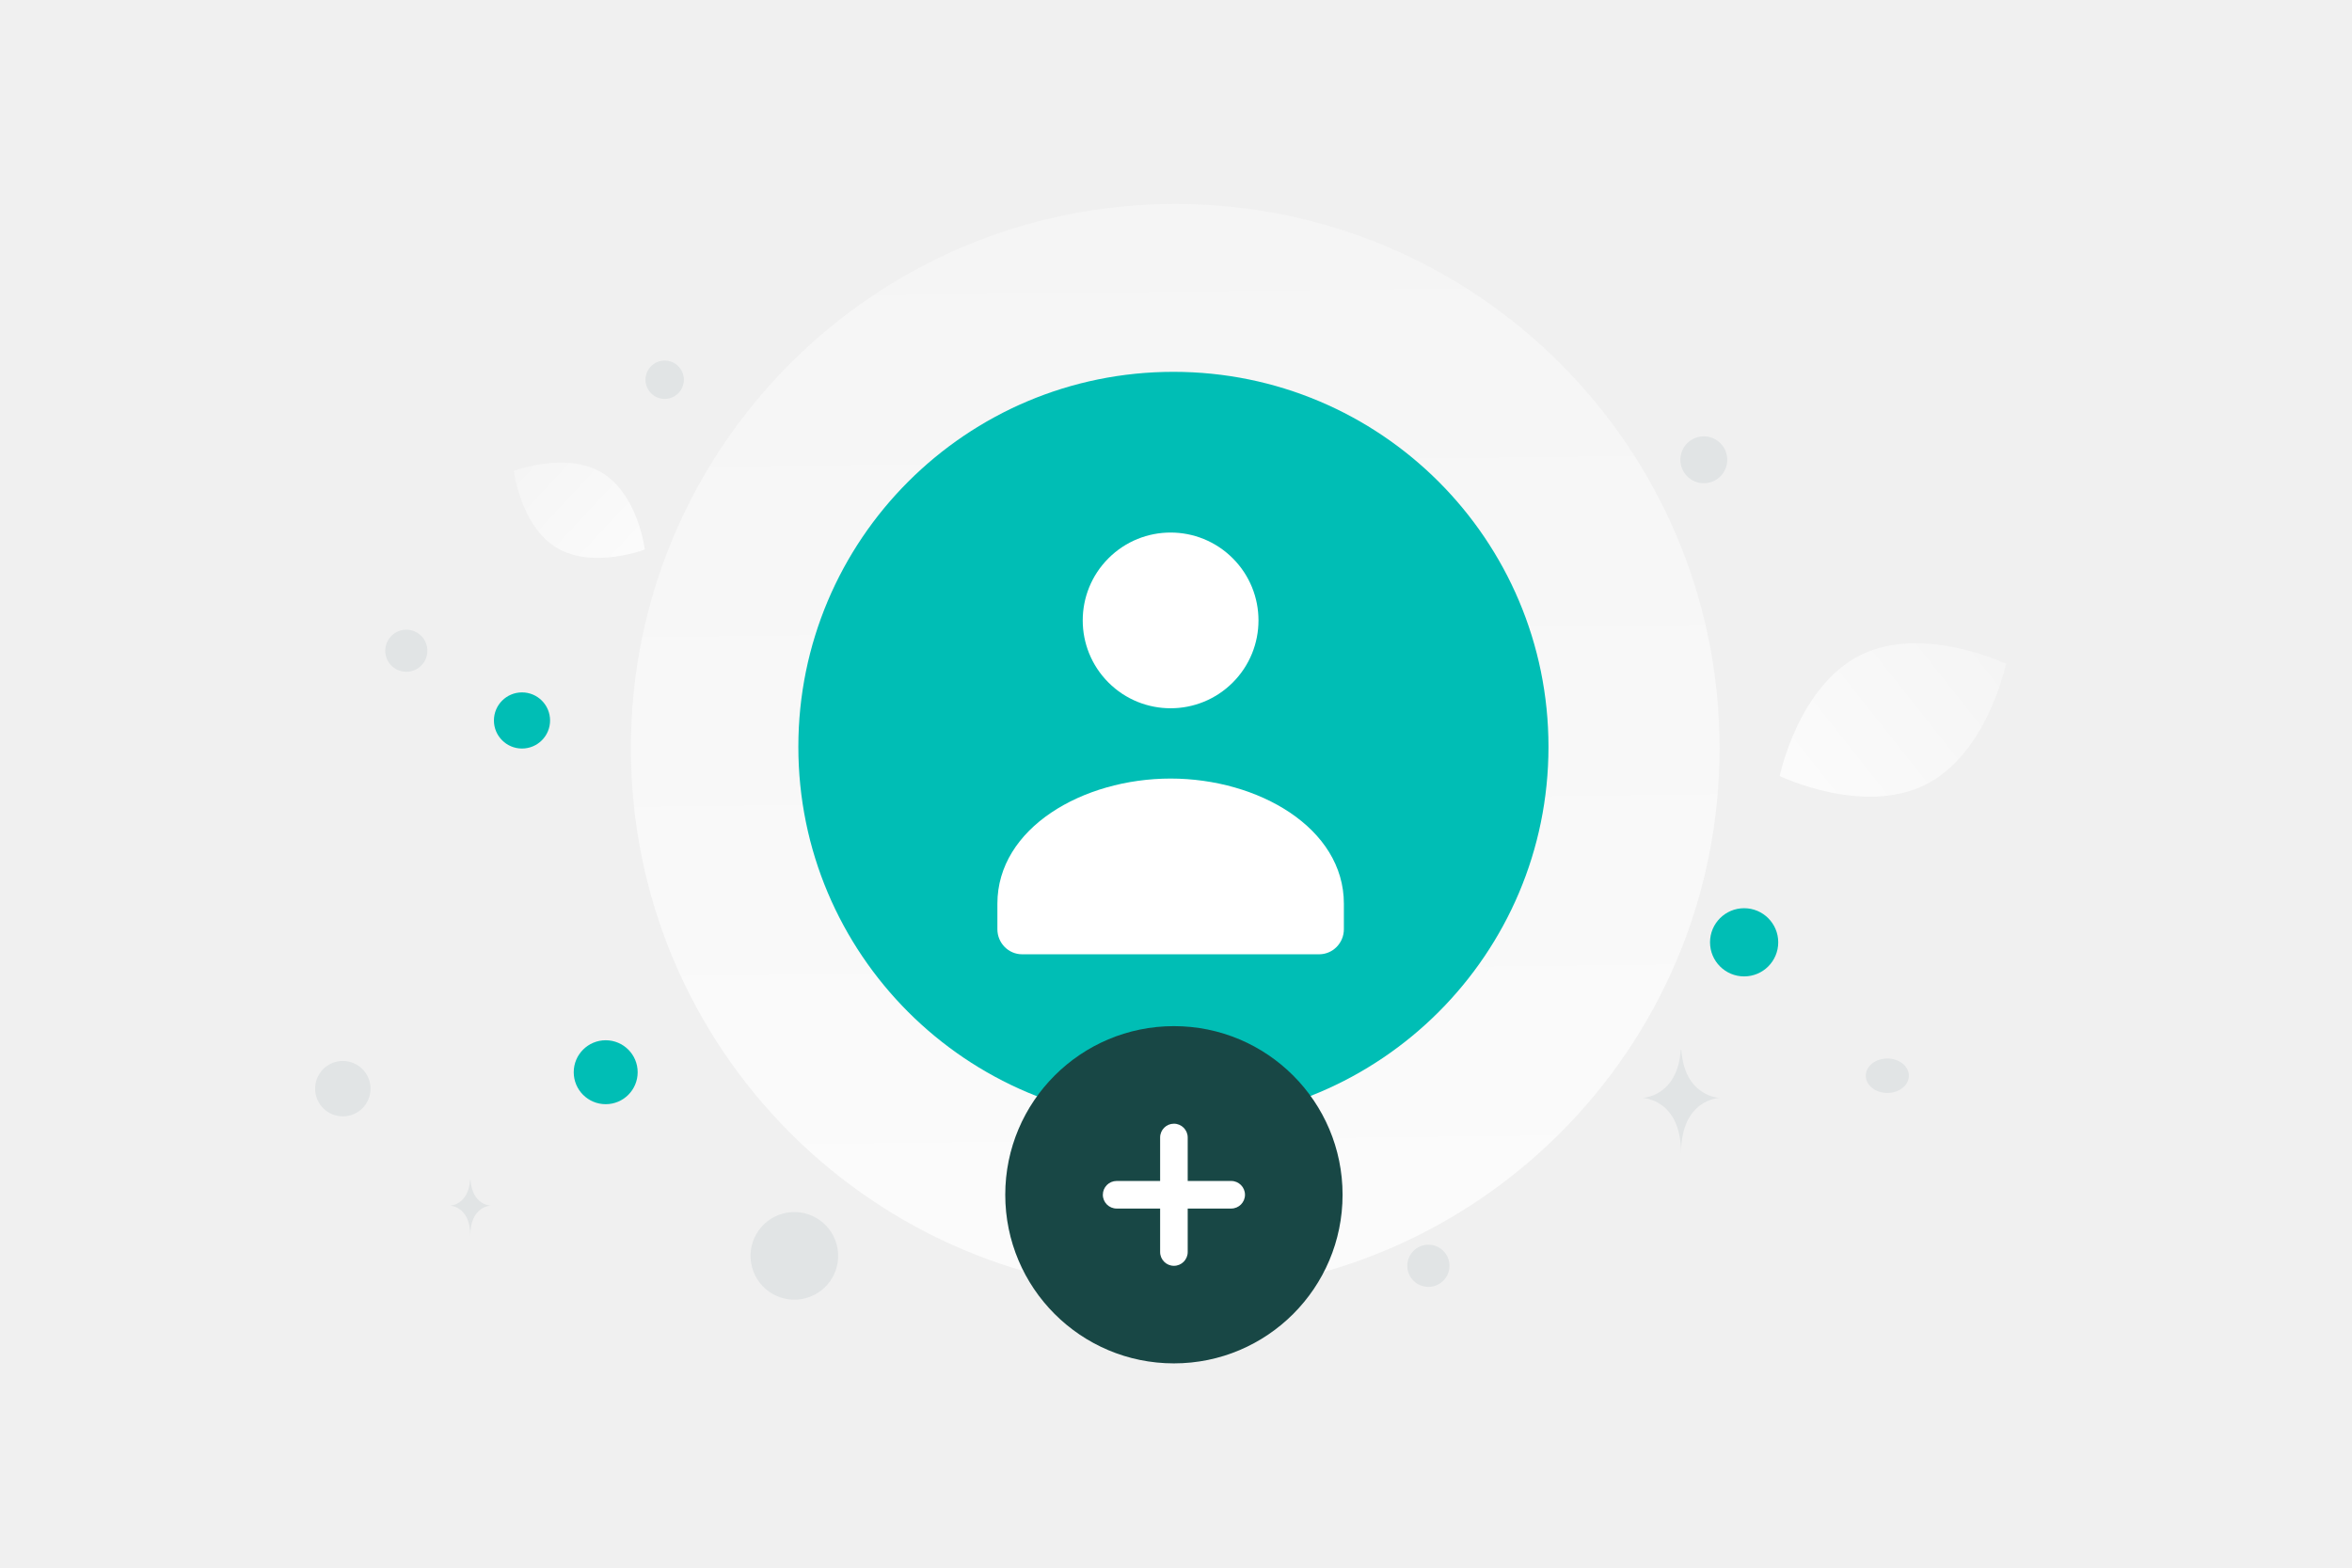
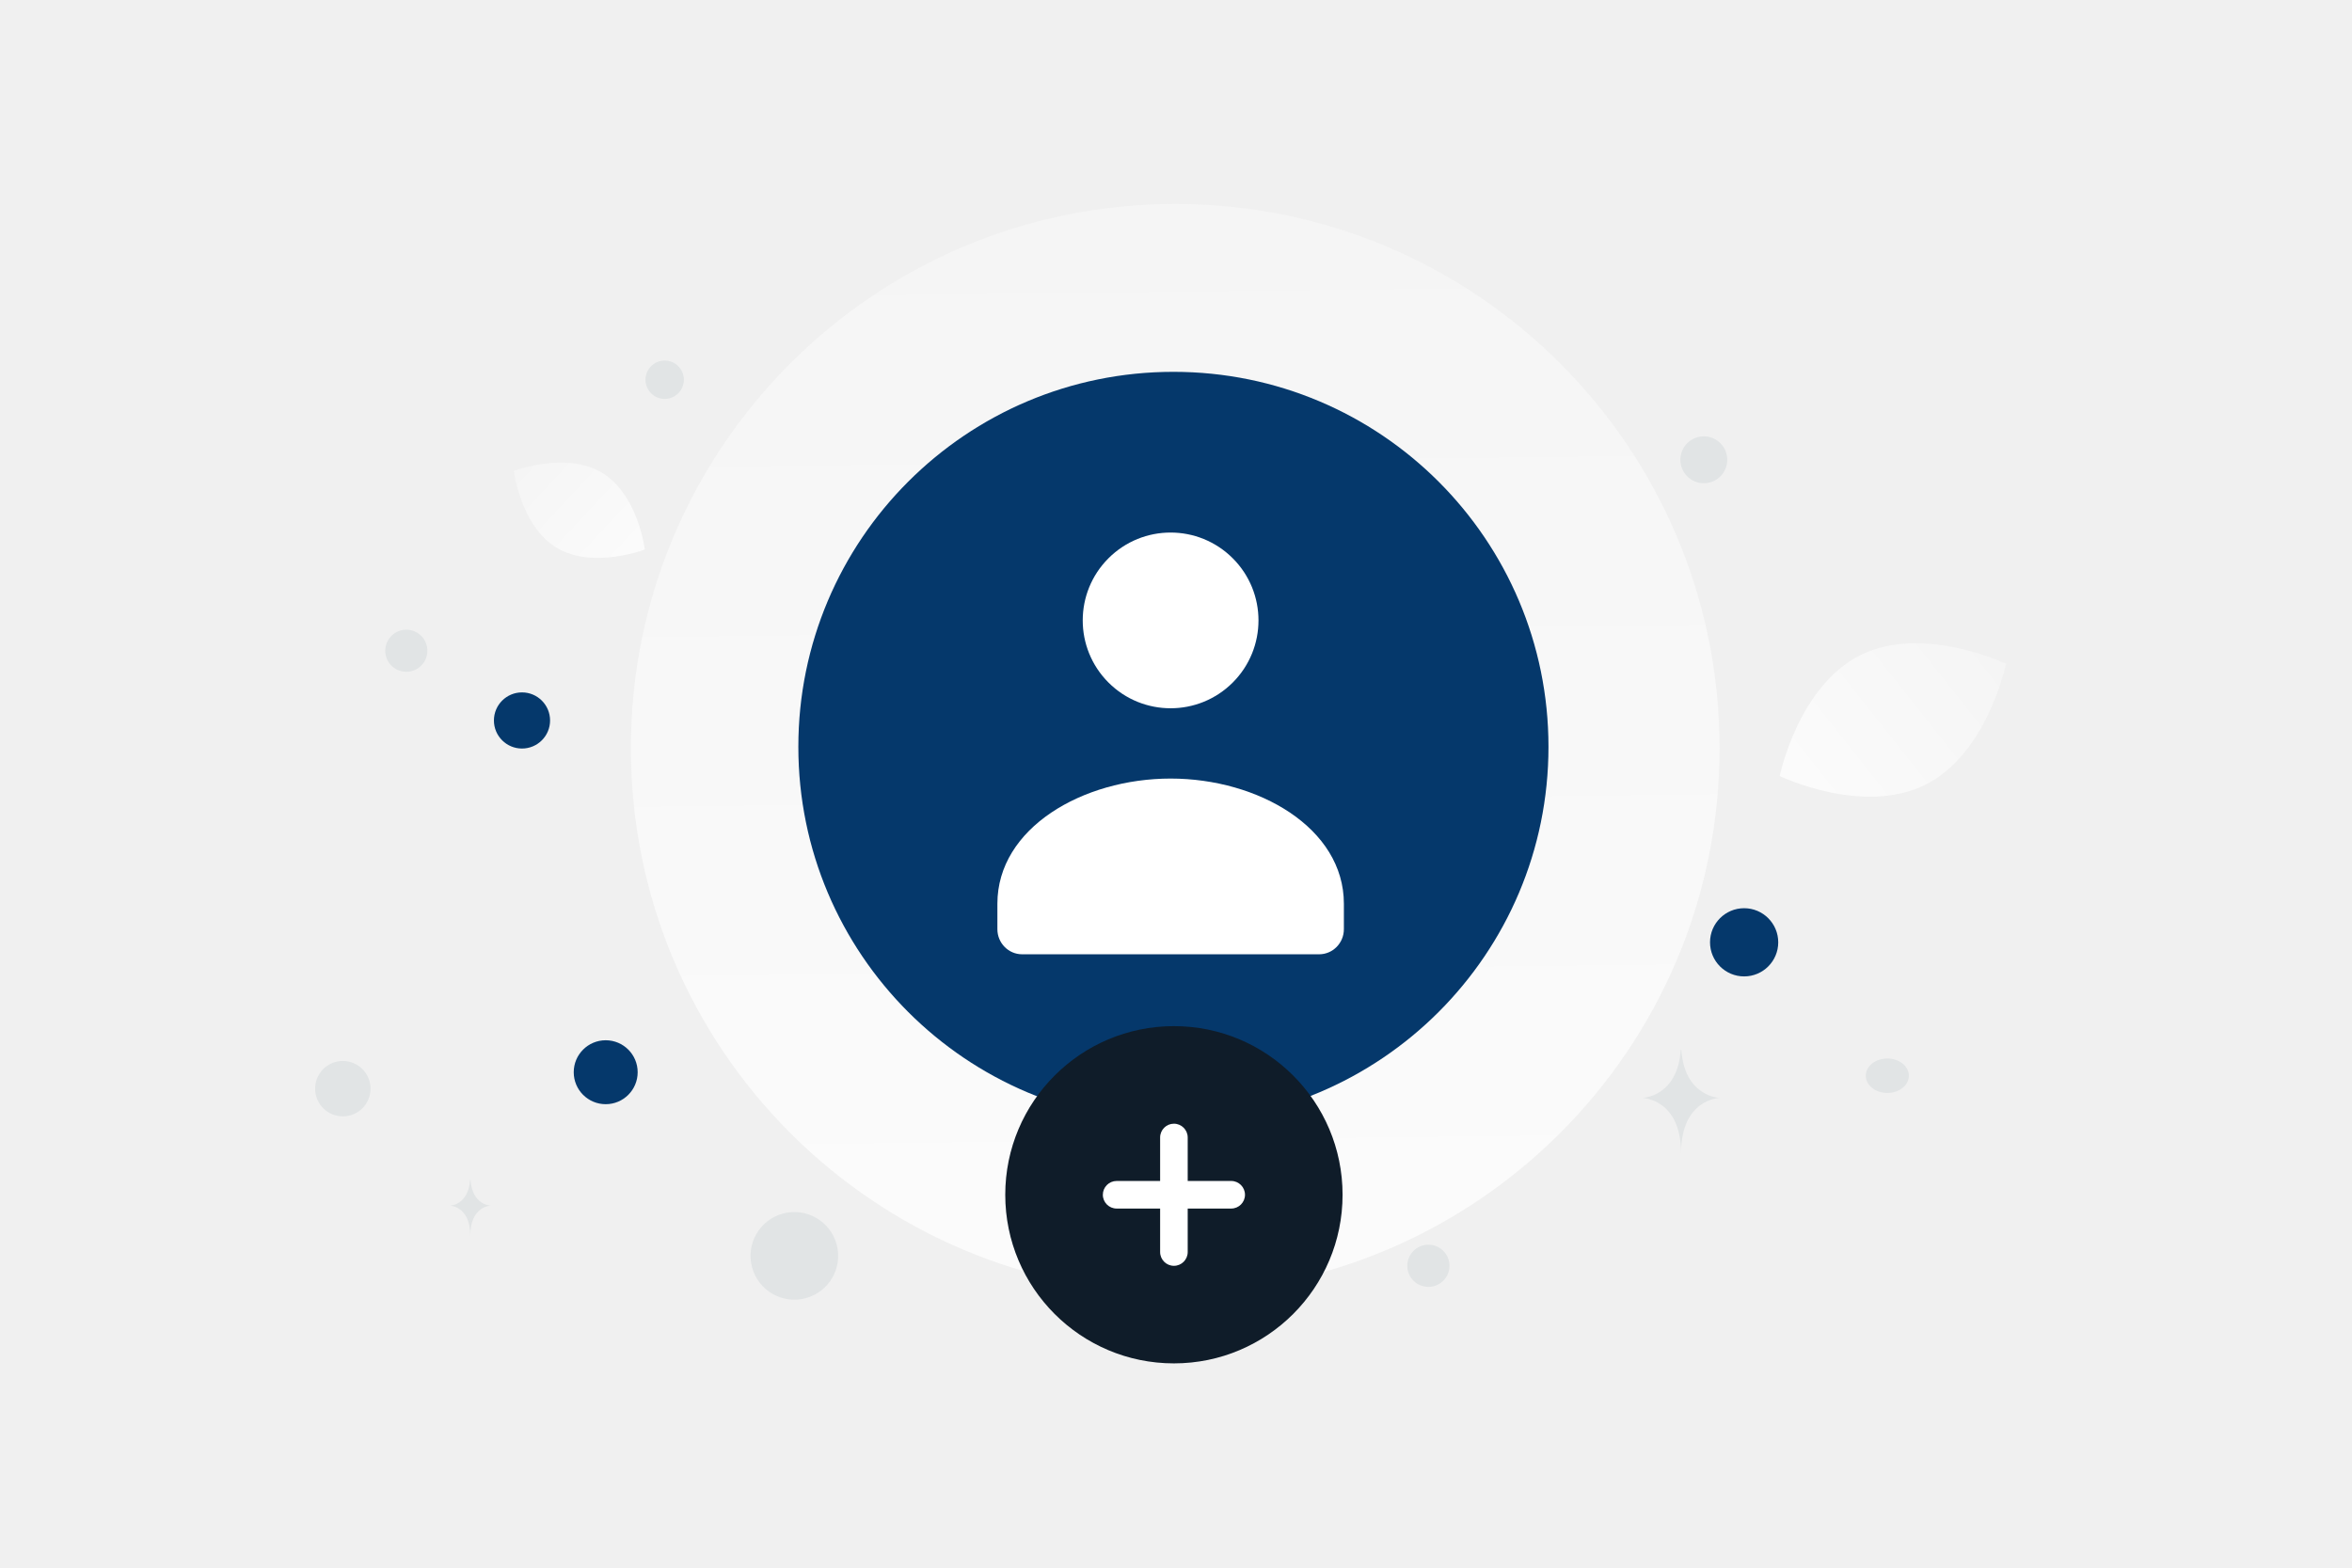
<svg xmlns="http://www.w3.org/2000/svg" width="900" height="600" viewBox="0 0 900 600" fill="none">
  <path fill="transparent" d="M0 0h900v600H0z" />
  <path d="M606.693 205.487c-9.464 16.891-30.193 19.212-63.401 16.002-24.975-2.418-47.751-4.29-72.728-17.908-17.482-9.524-31.32-22.411-41.421-34.927-10.945-13.559-26.222-29.034-18.733-44.408 10.292-21.118 69.81-38.905 127.603-9.818 63.486 31.961 77.939 74.55 68.68 91.059z" fill="url(#a)" />
  <path d="M736.634 300.401c-23.901 11.856-55.622-3.388-55.622-3.388s7.05-34.459 30.963-46.299c23.9-11.855 55.608 3.372 55.608 3.372s-7.049 34.46-30.949 46.315z" fill="url(#b)" />
  <path d="M213.061 209.673c13.837 8.293 33.688.626 33.688.626s-2.595-21.109-16.441-29.392c-13.837-8.293-33.68-.637-33.68-.637s2.596 21.11 16.433 29.403z" fill="url(#c)" />
-   <circle cx="667.398" cy="360.65" r="13.05" transform="rotate(180 667.398 360.65)" fill="#00BEB5" />
-   <circle cx="199.743" cy="275.743" r="10.743" transform="rotate(180 199.743 275.743)" fill="#00BEB5" />
-   <circle r="12.234" transform="matrix(-1 0 0 1 231.772 410.372)" fill="#00BEB5" />
-   <circle r="5.709" transform="matrix(-1 0 0 1 637.173 258.91)" fill="#00BEB5" />
+   <circle cx="667.398" cy="360.65" r="13.05" transform="rotate(180 667.398 360.65)" fill="#05386b" />
+   <circle cx="199.743" cy="275.743" r="10.743" transform="rotate(180 199.743 275.743)" fill="#05386b" />
+   <circle r="12.234" transform="matrix(-1 0 0 1 231.772 410.372)" fill="#05386b" />
+   <circle r="5.709" transform="matrix(-1 0 0 1 637.173 258.91)" fill="#05386b" />
  <circle r="7.341" transform="matrix(-1 0 0 1 254.341 145.341)" fill="#E1E4E5" />
  <circle r="10.603" transform="matrix(-1 0 0 1 131.184 416.663)" fill="#E1E4E5" />
  <circle r="8.07" transform="matrix(-1 0 0 1 546.58 484.457)" fill="#E1E4E5" />
  <circle r="8.972" transform="matrix(-1 0 0 1 651.972 175.972)" fill="#E1E4E5" />
  <circle r="8.057" transform="scale(1 -1) rotate(-75 -84.549 -225.84)" fill="#E1E4E5" />
  <circle r="10.718" transform="matrix(-1 0 0 1 315.12 153.309)" fill="#E1E4E5" />
  <ellipse rx="8.245" ry="6.596" transform="matrix(-1 0 0 1 722.194 411.711)" fill="#E1E4E5" />
  <circle r="16.767" transform="scale(1 -1) rotate(-75 -161.22 -438.39)" fill="#E1E4E5" />
  <path d="M643.152 401.826h.216c1.277 18.096 14.735 18.374 14.735 18.374s-14.84.29-14.84 21.2c0-20.91-14.84-21.2-14.84-21.2s13.452-.278 14.729-18.374zm-463.25 49.638h.113c.668 9.824 7.704 9.976 7.704 9.976s-7.759.157-7.759 11.509c0-11.352-7.758-11.509-7.758-11.509s7.033-.152 7.7-9.976z" fill="#E1E4E5" />
  <circle cx="449.705" cy="286.363" r="208.295" fill="url(#d)" />
-   <rect x="305.49" y="142.313" width="287.039" height="287.039" rx="143.519" fill="#00BEB5" />
+   <rect x="305.49" y="142.313" width="287.039" height="287.039" rx="143.519" fill="#05386b" />
  <path fill-rule="evenodd" clip-rule="evenodd" d="M514.239 346.038v9.597c0 5.297-4.243 9.597-9.471 9.597H391.123c-5.228 0-9.47-4.3-9.47-9.597v-9.75c0-29.04 32.748-47.907 66.293-47.907 33.544 0 66.293 18.877 66.293 47.907m-42.524-132.214c13.132 13.132 13.132 34.423 0 47.555-13.132 13.132-34.424 13.132-47.556 0-13.132-13.132-13.132-34.423 0-47.555 13.132-13.133 34.424-13.133 47.556 0z" fill="#fff" />
-   <circle cx="449.202" cy="457.27" r="64.538" fill="#184745" />
+   <circle cx="449.202" cy="457.27" r="64.538" fill="#0F1C29" />
  <rect x="443.926" y="430.074" width="10.553" height="54.39" rx="5.277" fill="#fff" />
  <rect x="476.397" y="451.993" width="10.553" height="54.39" rx="5.277" transform="rotate(90 476.397 451.993)" fill="#fff" />
  <defs>
    <linearGradient id="a" x1="542.933" y1="314.96" x2="458.573" y2="-64.121" gradientUnits="userSpaceOnUse">
      <stop stop-color="#fff" />
      <stop offset="1" stop-color="#EEE" />
    </linearGradient>
    <linearGradient id="b" x1="644.855" y1="337.382" x2="841.983" y2="181.454" gradientUnits="userSpaceOnUse">
      <stop stop-color="#fff" />
      <stop offset="1" stop-color="#EEE" />
    </linearGradient>
    <linearGradient id="c" x1="266.606" y1="236.368" x2="155.268" y2="132.92" gradientUnits="userSpaceOnUse">
      <stop stop-color="#fff" />
      <stop offset="1" stop-color="#EEE" />
    </linearGradient>
    <linearGradient id="d" x1="458.588" y1="728.222" x2="445.742" y2="-375.11" gradientUnits="userSpaceOnUse">
      <stop stop-color="#fff" />
      <stop offset="1" stop-color="#EEE" />
    </linearGradient>
  </defs>
</svg>
